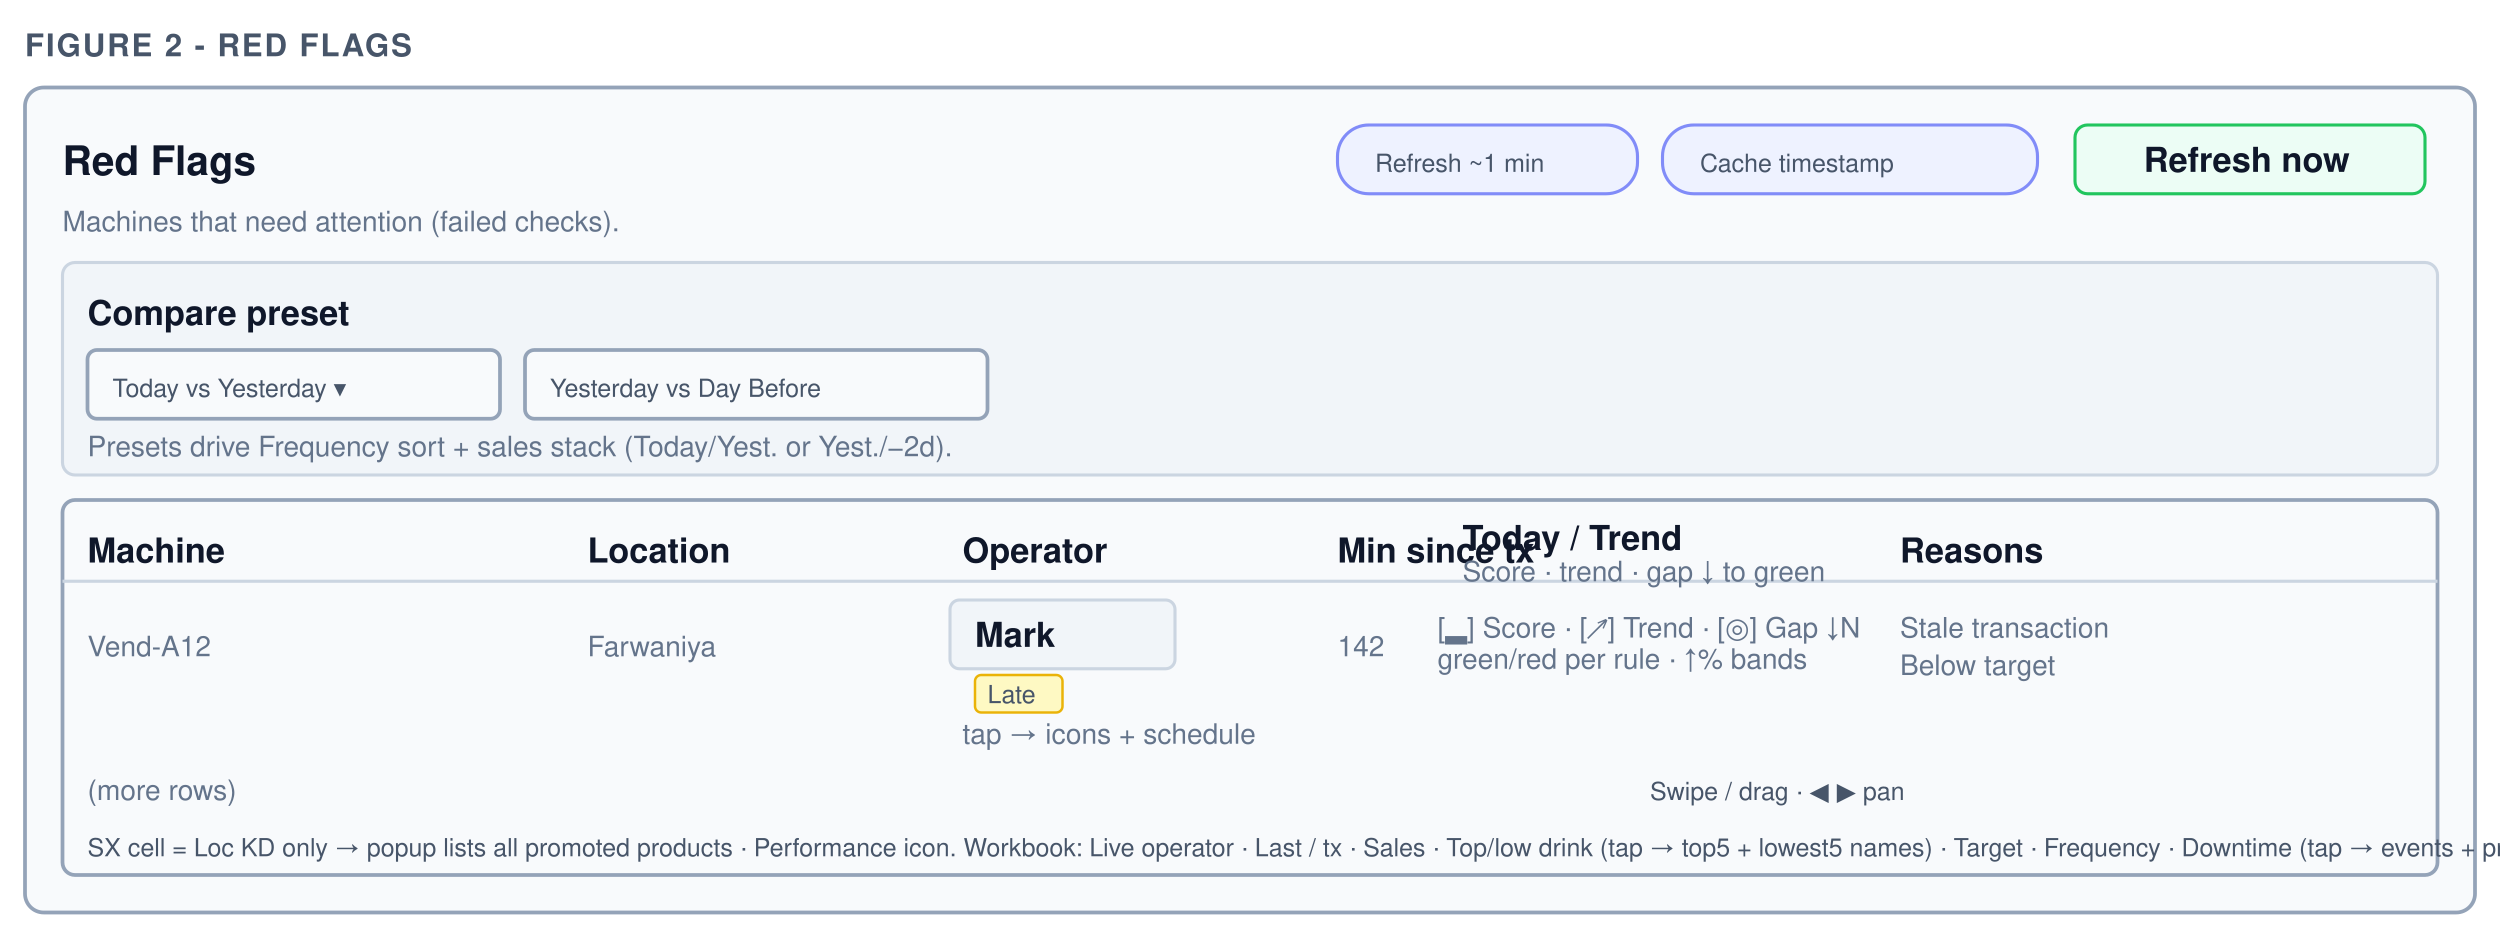
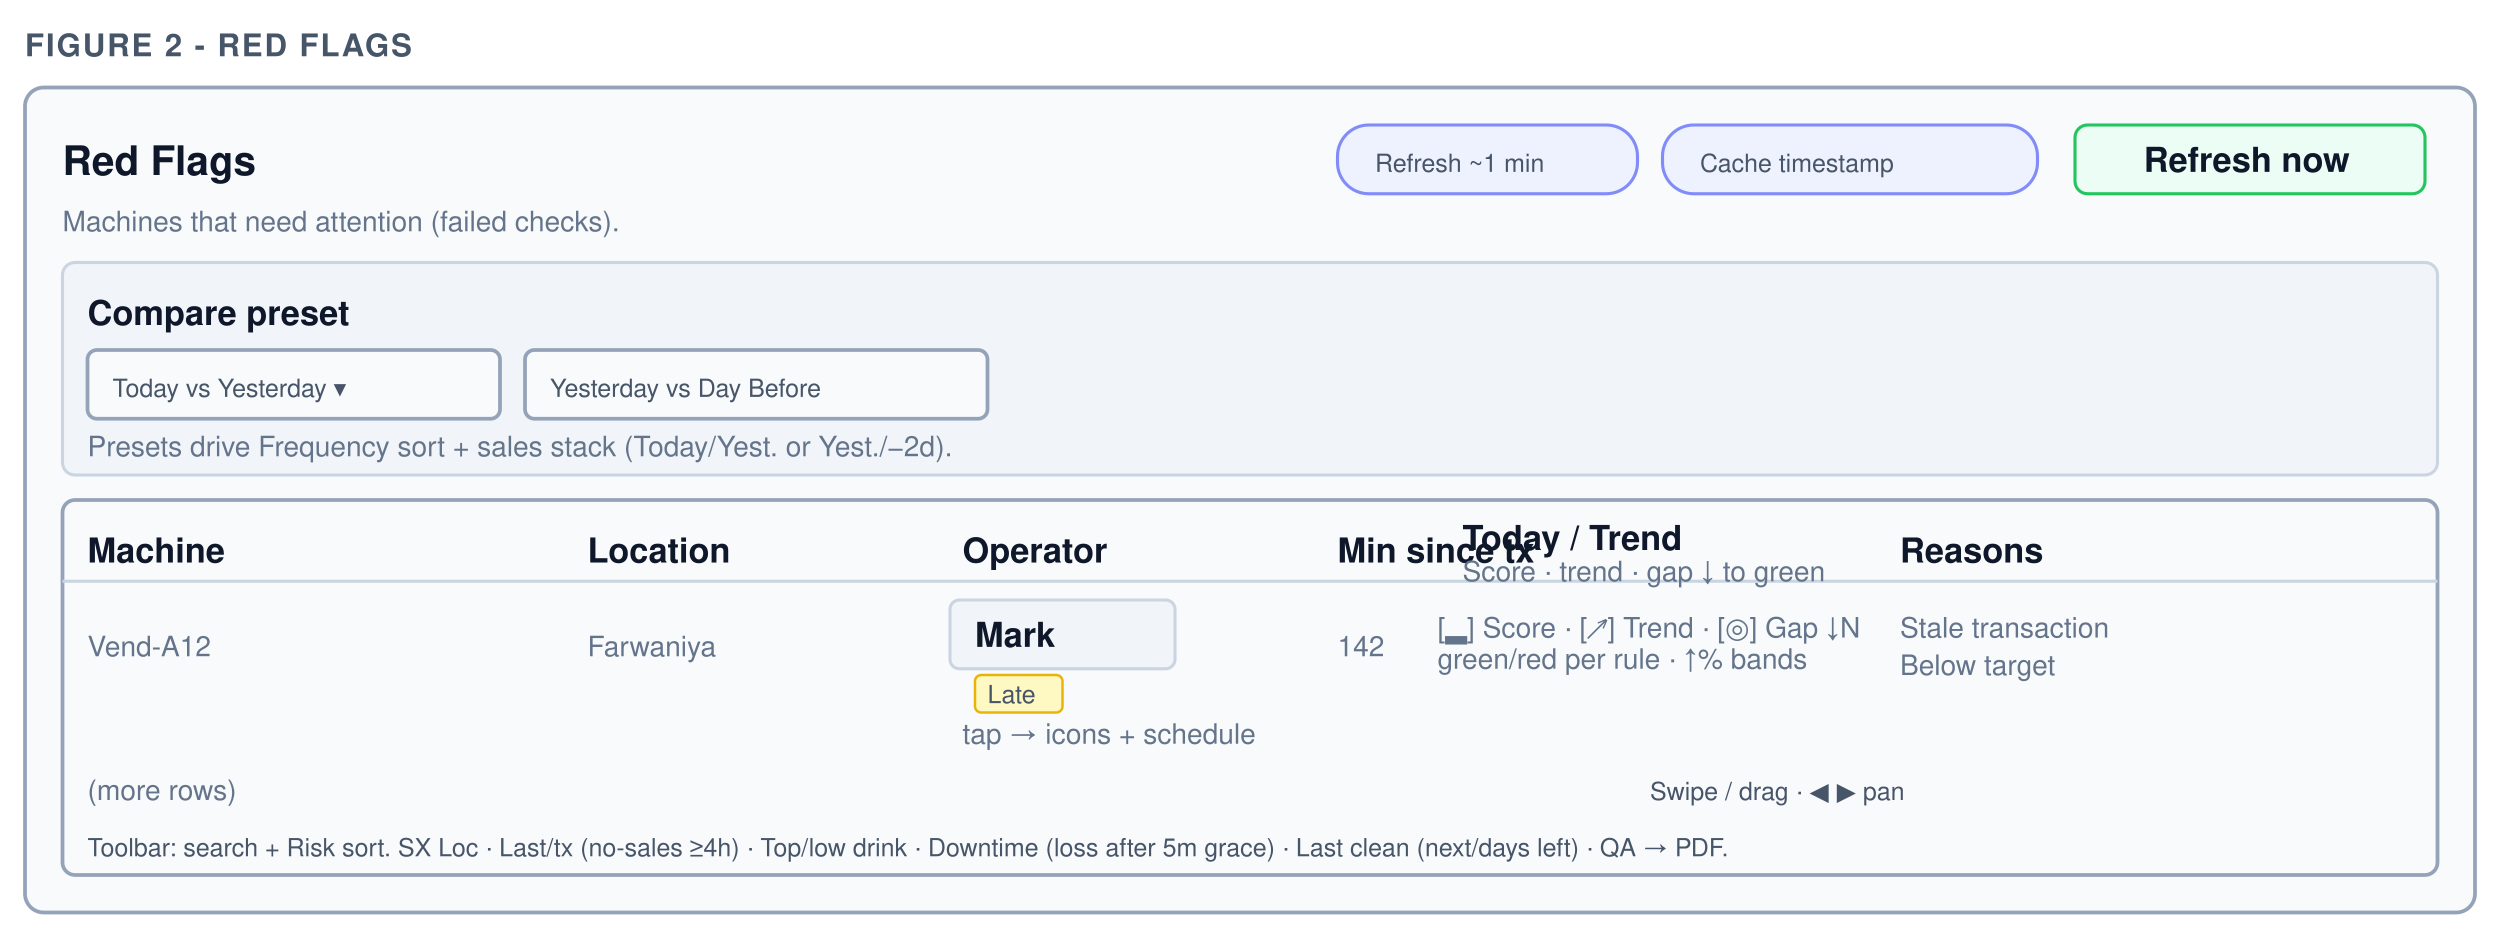
<svg xmlns="http://www.w3.org/2000/svg" width="800" height="300" viewBox="0 0 800 300" font-family="Segoe UI, Helvetica, Arial, sans-serif">
  <defs>
    <style>
      .box { fill: #f8fafc; stroke: #94a3b8; stroke-width: 1.2; }
      .boxMuted { fill: #f1f5f9; stroke: #cbd5e1; stroke-width: 1; }
      .label { fill: #0f172a; font-size: 11px; font-weight: 600; }
      .hint { fill: #64748b; font-size: 9px; }
      .title { fill: #0f172a; font-size: 13px; font-weight: 700; }
      .cap { fill: #475569; font-size: 10px; font-weight: 600; letter-spacing: 0.06em; }
      .pill { fill: #eef2ff; stroke: #818cf8; stroke-width: 1; }
      .btn { fill: #ecfdf5; stroke: #22c55e; stroke-width: 1; }
      .tiny { fill: #475569; font-size: 8px; }
    </style>
  </defs>
  <text x="8" y="18" class="cap">FIGURE 2 - RED FLAGS</text>
  <g transform="translate(8, 28)">
    <rect class="box" x="0" y="0" width="784" height="264" rx="6" />
    <text x="12" y="28" class="title">Red Flags</text>
    <text x="12" y="46" class="hint" font-size="8px">Machines that need attention (failed checks).</text>
    <rect class="pill" x="420" y="12" width="96" height="22" rx="10" />
    <text x="432" y="27" class="tiny">Refresh ~1 min</text>
    <rect class="pill" x="524" y="12" width="120" height="22" rx="10" />
    <text x="536" y="27" class="tiny">Cache timestamp</text>
    <rect class="btn" x="656" y="12" width="112" height="22" rx="4" />
    <text x="678" y="27" class="label" font-size="8px">Refresh now</text>
    <rect class="boxMuted" x="12" y="56" width="760" height="68" rx="4" />
    <text x="20" y="76" class="label" font-size="9px">Compare preset</text>
    <rect class="box" x="20" y="84" width="132" height="22" rx="3" />
    <text x="28" y="99" class="tiny">Today vs Yesterday ▾</text>
    <rect class="box" x="160" y="84" width="148" height="22" rx="3" />
    <text x="168" y="99" class="tiny">Yesterday vs Day Before</text>
    <text x="20" y="118" class="hint" font-size="8px">Presets drive Frequency sort + sales stack (Today/Yest. or Yest./−2d).</text>
    <rect class="box" x="12" y="132" width="760" height="120" rx="4" />
    <line x1="12" y1="158" x2="772" y2="158" stroke="#cbd5e1" />
    <text x="20" y="152" class="label" font-size="8px">Machine</text>
    <text x="180" y="152" class="label" font-size="8px">Location</text>
    <text x="300" y="152" class="label" font-size="8px">Operator</text>
    <text x="420" y="152" class="label" font-size="8px">Min since tx</text>
    <text x="460" y="148" class="label" font-size="7px">Today / Trend</text>
    <text x="460" y="158" class="hint" font-size="6px">Score · trend · gap ↓ to green</text>
    <text x="600" y="152" class="label" font-size="8px">Reasons</text>
    <text x="20" y="182" class="hint" font-size="8px">Vend-A12</text>
    <text x="180" y="182" class="hint" font-size="8px">Farwaniya</text>
    <rect class="boxMuted" x="296" y="164" width="72" height="22" rx="3" />
    <text x="304" y="179" class="label" font-size="8px">Mark</text>
    <rect x="304" y="188" width="28" height="12" rx="2" fill="#fef9c3" stroke="#eab308" stroke-width="0.8" />
    <text x="308" y="197" class="tiny" font-size="6px">Late</text>
    <text x="300" y="210" class="hint" font-size="6px">tap → icons + schedule</text>
    <text x="420" y="182" class="hint" font-size="8px">142</text>
    <text x="452" y="176" class="hint" font-size="6px">[▂] Score · [↗] Trend · [◎] Gap ↓N</text>
    <text x="452" y="186" class="hint" font-size="6px">green/red per rule · ↑% bands</text>
    <text x="600" y="176" class="hint" font-size="7px">Stale transaction</text>
    <text x="600" y="188" class="hint" font-size="7px">Below target</text>
    <text x="20" y="228" class="hint" font-size="8px">(more rows)</text>
    <text x="520" y="228" class="tiny">Swipe / drag · ◀ ▶ pan</text>
-     <text x="20" y="246" class="tiny">SX cell = Loc KD only → popup lists all promoted products · Performance icon. Workbook: Live operator · Last / tx · Sales · Top/low drink (tap → top5 + lowest5 names) · Target · Frequency · Downtime (tap → events + projected loss calculator) · … QA cell → history + PDF.</text>
+     <text x="20" y="246" class="tiny">Toolbar: search + Risk sort. SX Loc · Last/tx (no-sales ≥4h) · Top/low drink · Downtime (loss after 5m grace) · Last clean (next/days left) · QA → PDF.</text>
  </g>
</svg>
